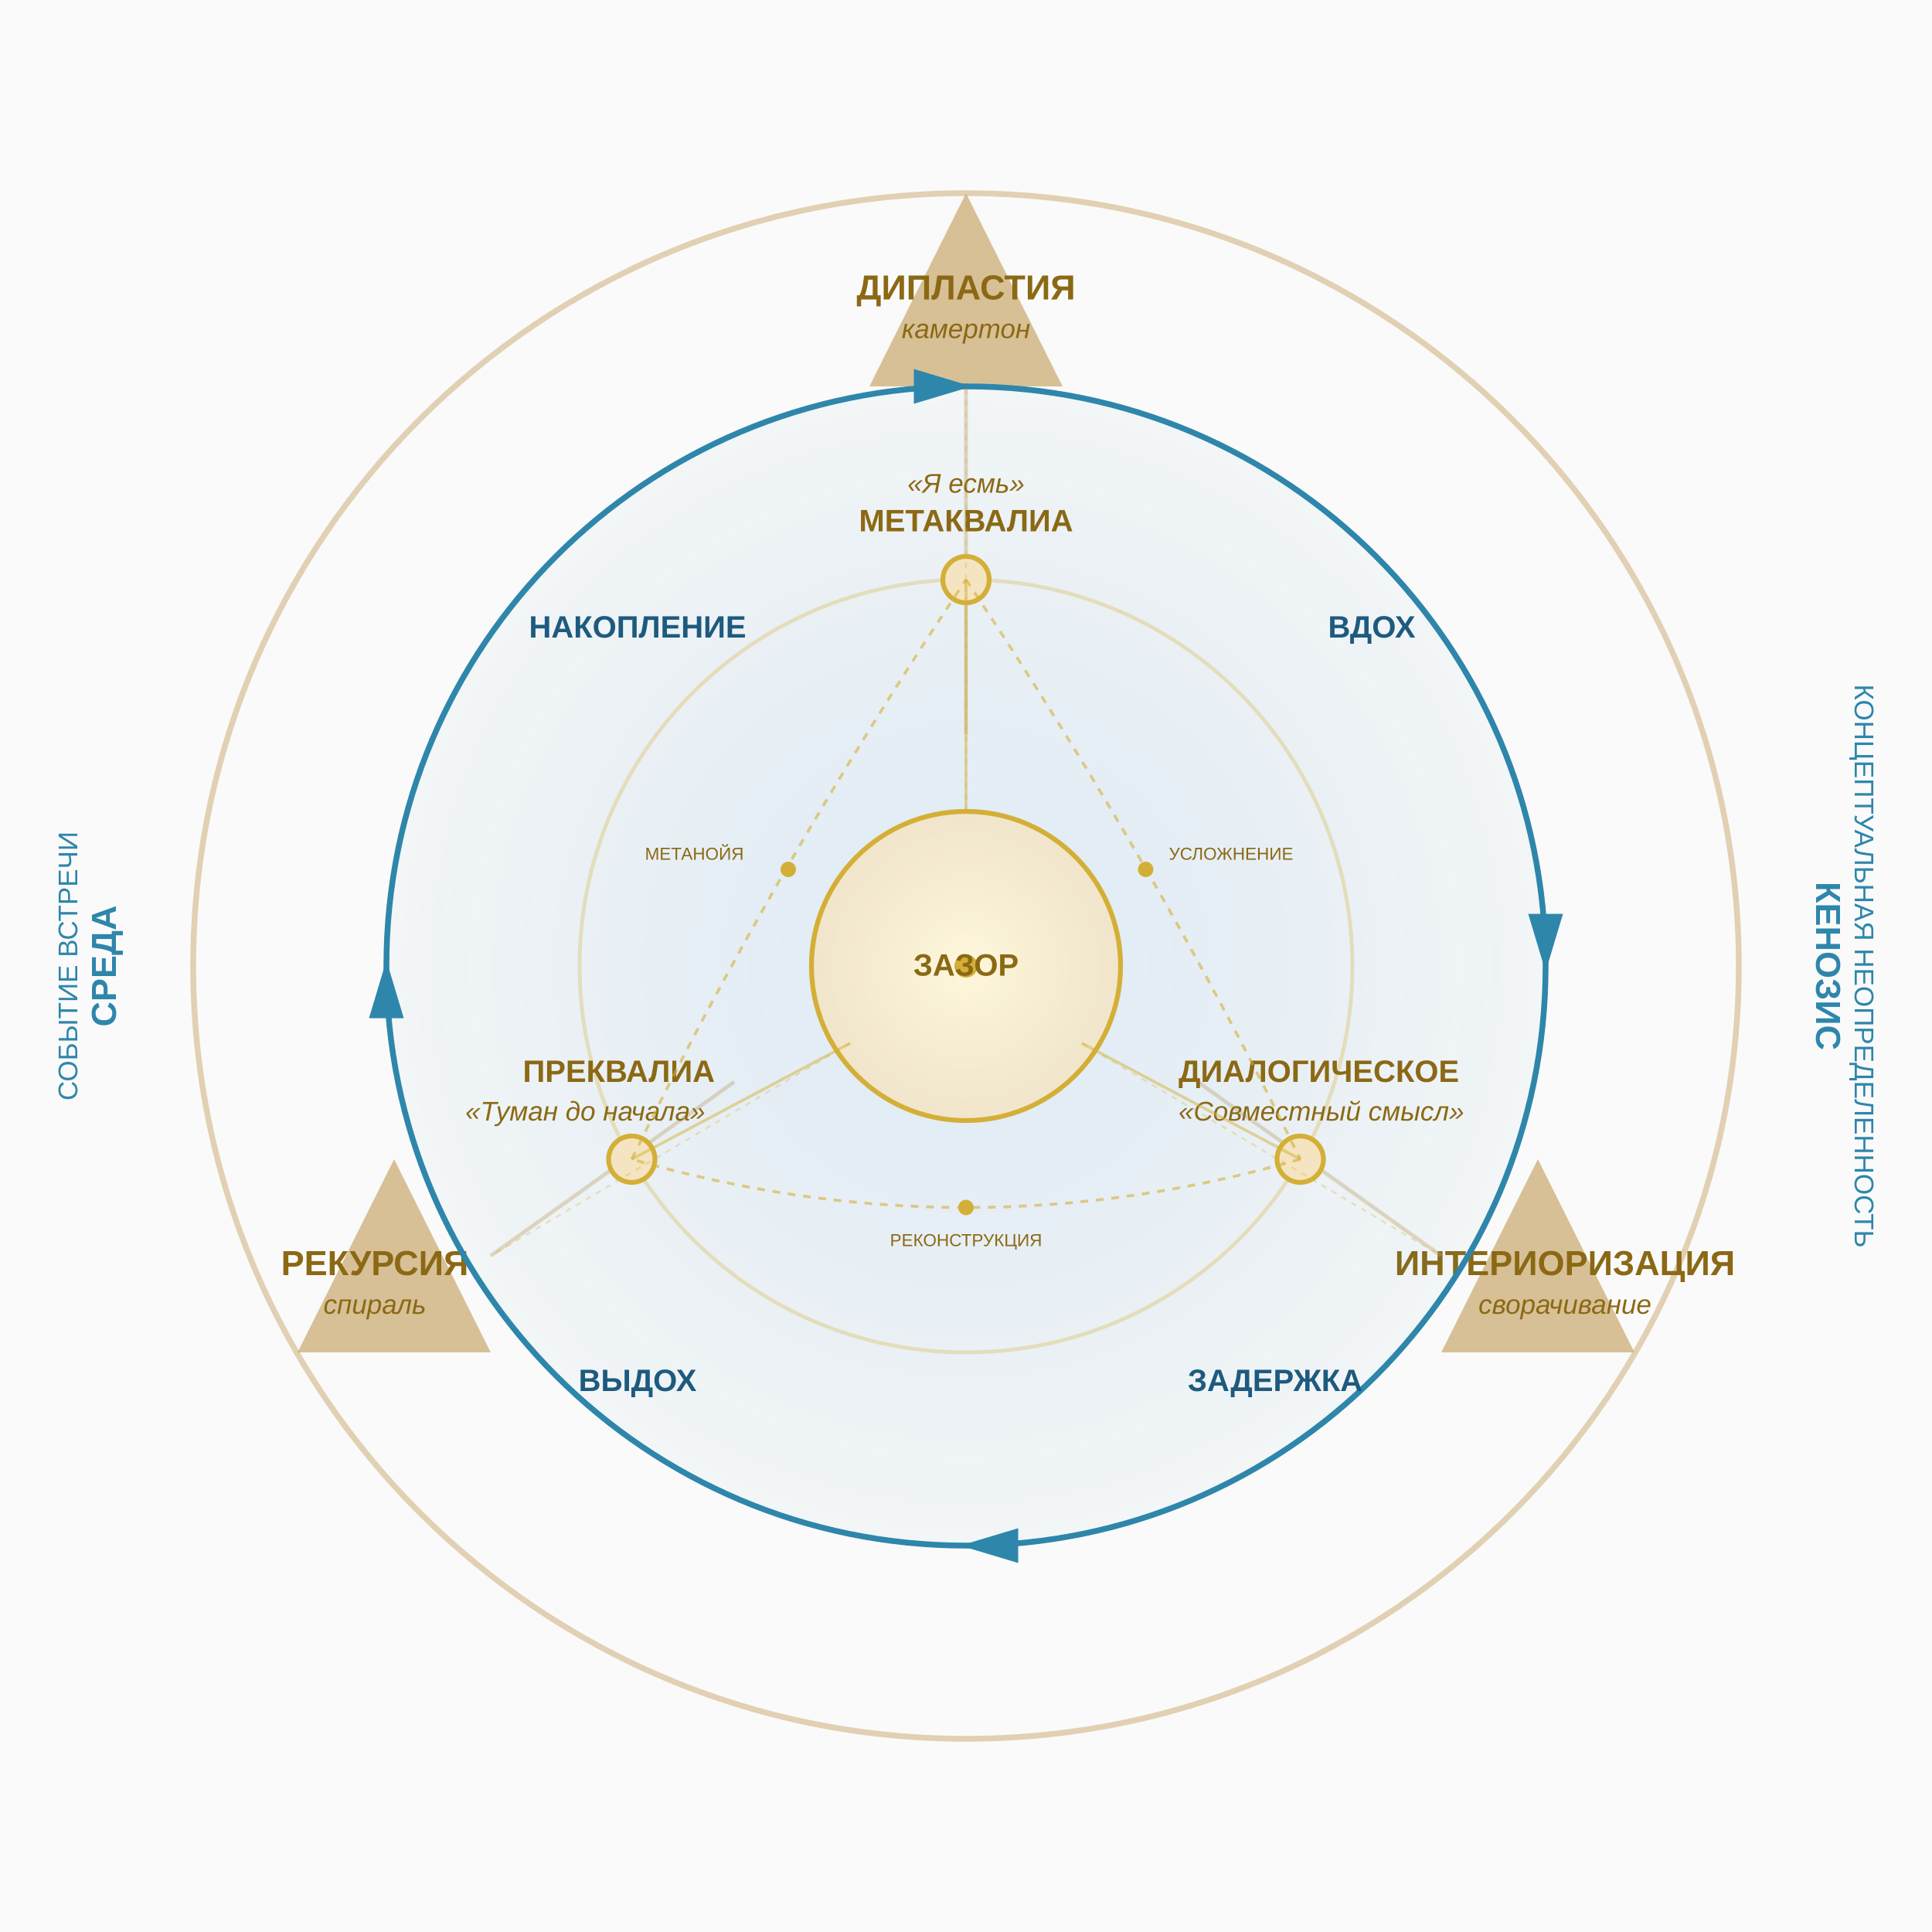
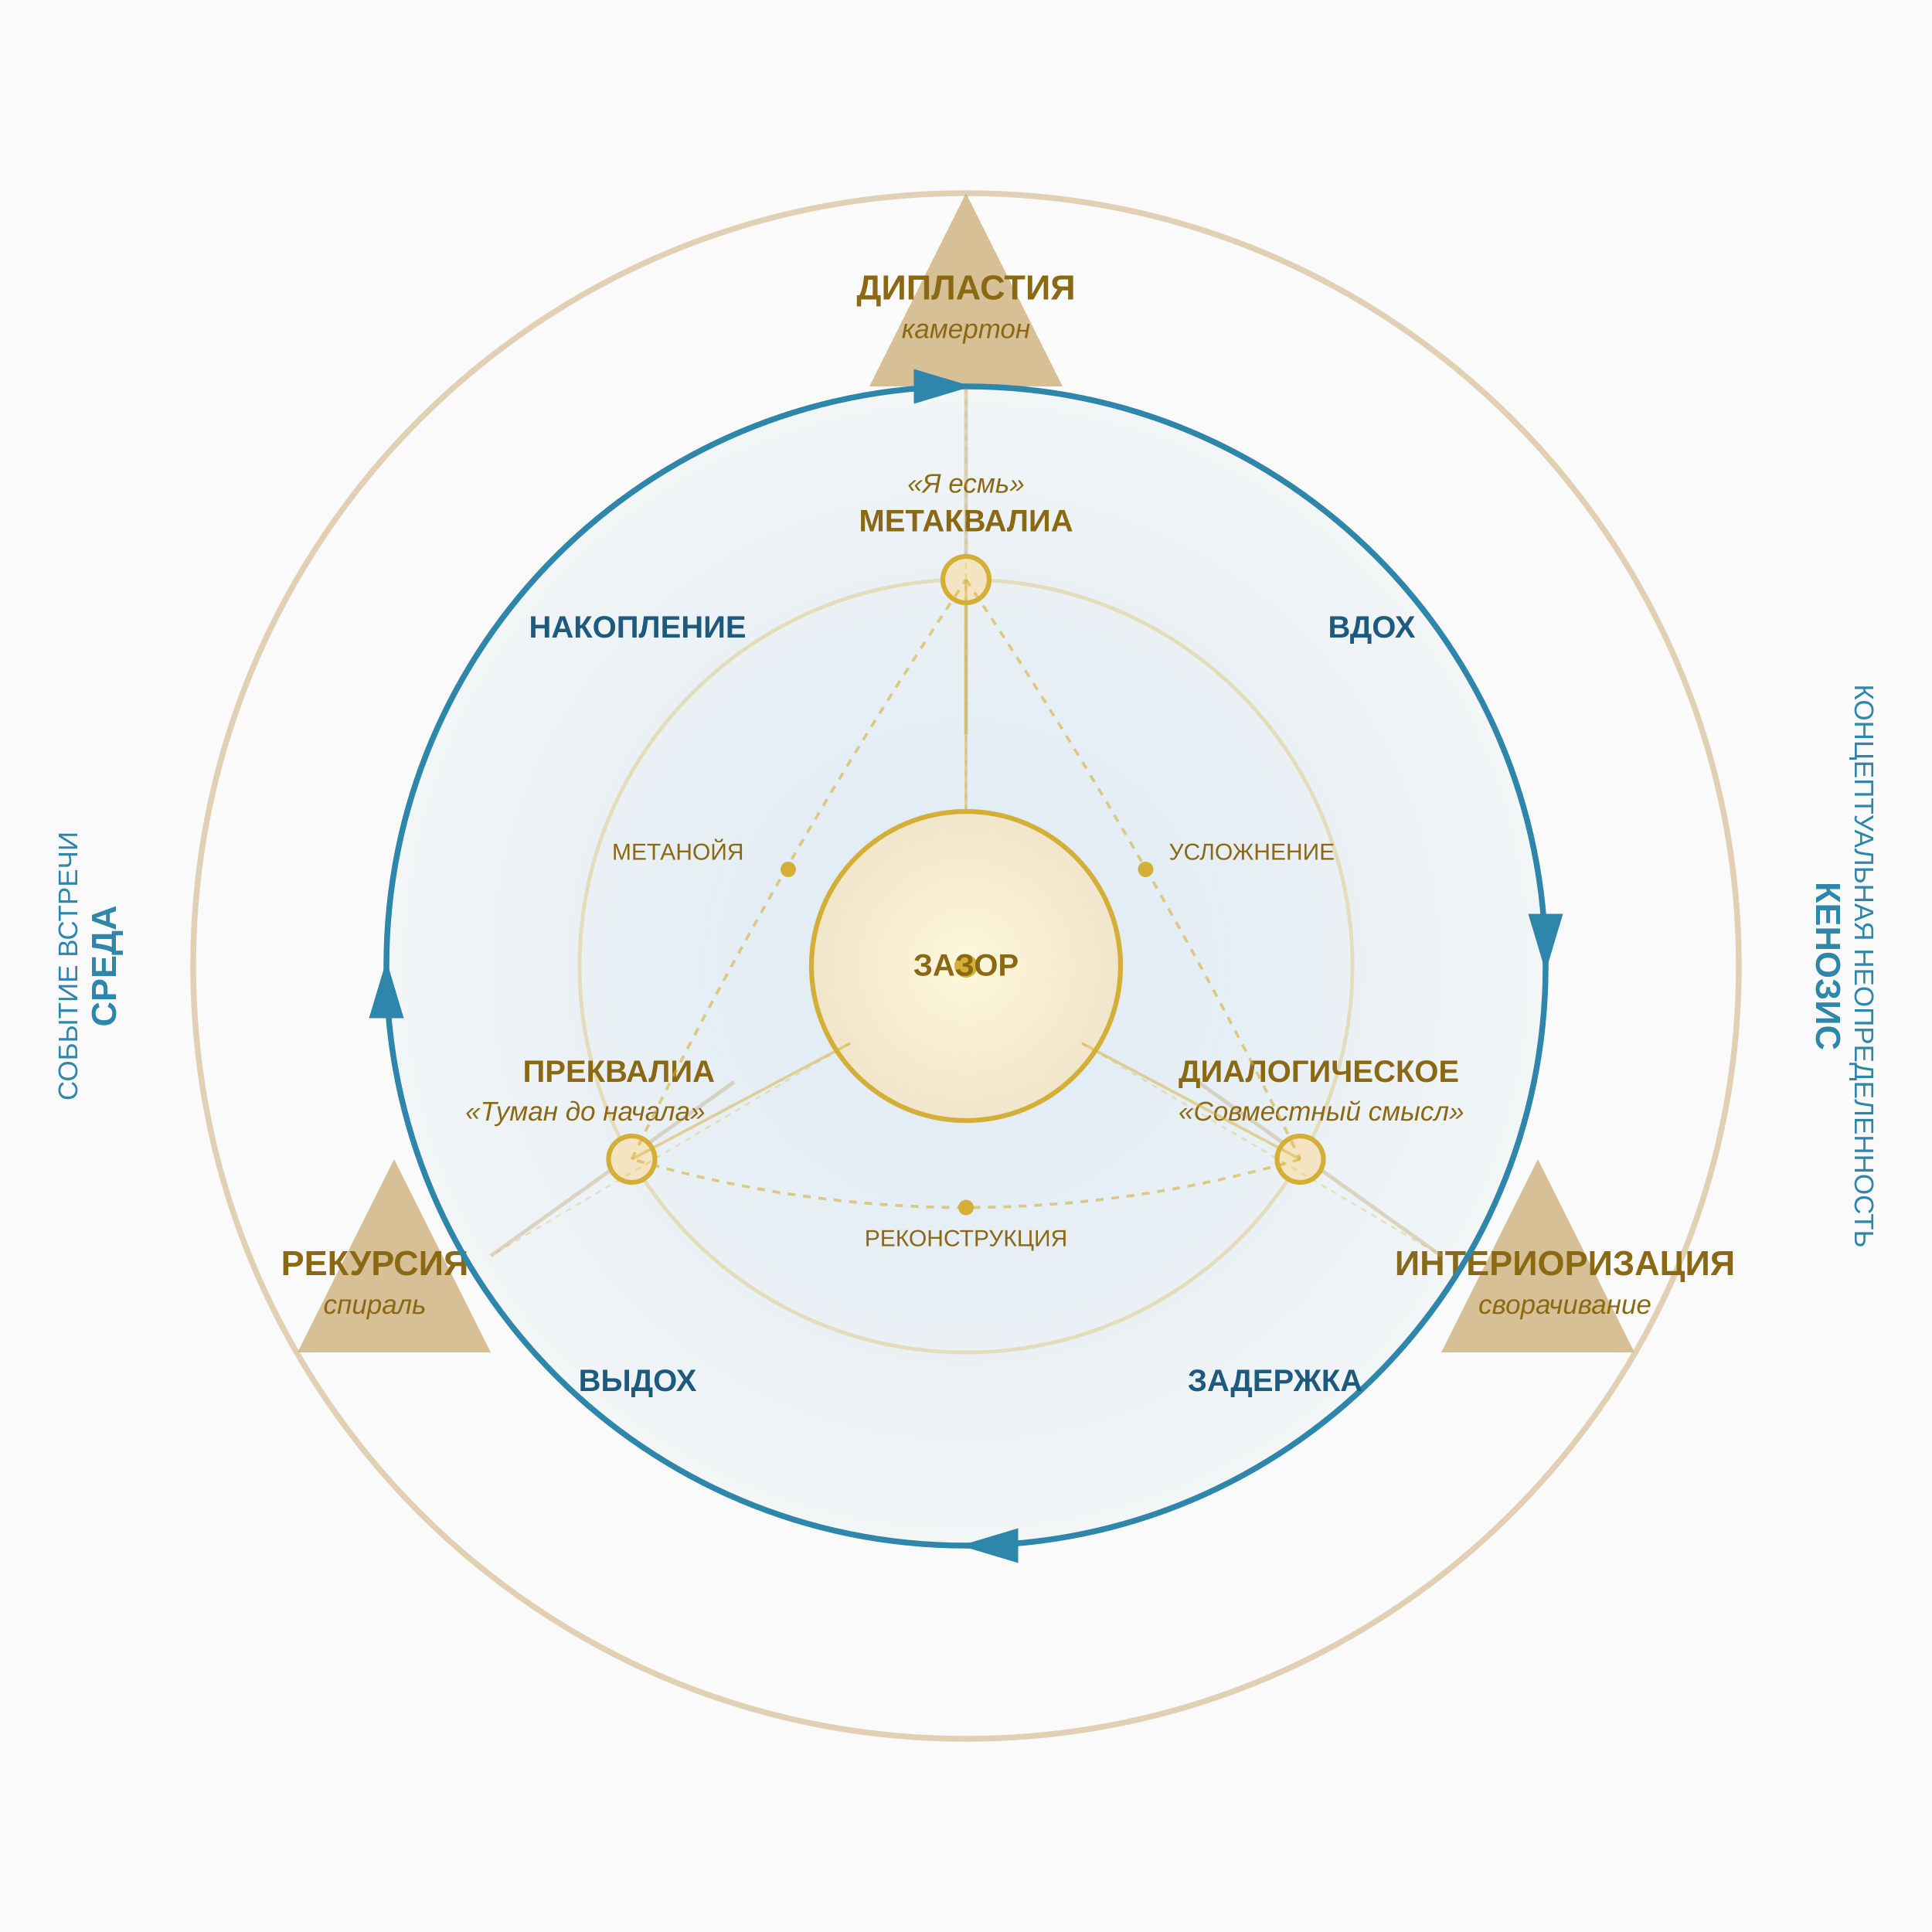
<svg xmlns="http://www.w3.org/2000/svg" viewBox="0 0 1000 1000" width="1000" height="1000">
  <defs>
    <radialGradient id="centerGlow" cx="50%" cy="50%" r="50%">
      <stop offset="0%" style="stop-color:#FFF8DC;stop-opacity:1" />
      <stop offset="100%" style="stop-color:#F4E4C1;stop-opacity:0.8" />
    </radialGradient>
    <radialGradient id="cycleGlow" cx="50%" cy="50%" r="50%">
      <stop offset="0%" style="stop-color:#4A90E2;stop-opacity:0.2" />
      <stop offset="100%" style="stop-color:#2E86AB;stop-opacity:0.05" />
    </radialGradient>
    <marker id="arrowhead" markerWidth="10" markerHeight="10" refX="9" refY="3" orient="auto">
      <polygon points="0 0, 10 3, 0 6" fill="#2E86AB" />
    </marker>
  </defs>
  <rect width="1000" height="1000" fill="#FAFAFA" />
  <circle cx="500" cy="500" r="400" fill="none" stroke="#C8A66B" stroke-width="3" opacity="0.5" />
  <g id="diplostia">
    <path d="M 500 100 L 450 200 L 550 200 Z" fill="#C8A66B" opacity="0.7" />
    <text x="500" y="155" text-anchor="middle" font-family="Arial, sans-serif" font-size="18" font-weight="bold" fill="#8B6914">ДИПЛАСТИЯ</text>
    <text x="500" y="175" text-anchor="middle" font-family="Arial, sans-serif" font-size="14" fill="#8B6914" font-style="italic">камертон</text>
    <line x1="500" y1="200" x2="500" y2="380" stroke="#C8A66B" stroke-width="2" opacity="0.4" />
  </g>
  <g id="interiorization">
    <path d="M 846 700 L 746 700 L 796 600 Z" fill="#C8A66B" opacity="0.7" />
    <text x="810" y="660" text-anchor="middle" font-family="Arial, sans-serif" font-size="18" font-weight="bold" fill="#8B6914">ИНТЕРИОРИЗАЦИЯ</text>
    <text x="810" y="680" text-anchor="middle" font-family="Arial, sans-serif" font-size="14" fill="#8B6914" font-style="italic">сворачивание</text>
    <line x1="746" y1="650" x2="620" y2="560" stroke="#C8A66B" stroke-width="2" opacity="0.4" />
  </g>
  <g id="recursion">
    <path d="M 154 700 L 254 700 L 204 600 Z" fill="#C8A66B" opacity="0.7" />
    <text x="194" y="660" text-anchor="middle" font-family="Arial, sans-serif" font-size="18" font-weight="bold" fill="#8B6914">РЕКУРСИЯ</text>
    <text x="194" y="680" text-anchor="middle" font-family="Arial, sans-serif" font-size="14" fill="#8B6914" font-style="italic">спираль</text>
    <line x1="254" y1="650" x2="380" y2="560" stroke="#C8A66B" stroke-width="2" opacity="0.4" />
  </g>
  <circle cx="500" cy="500" r="300" fill="url(#cycleGlow)" stroke="#2E86AB" stroke-width="2.5" opacity="0.8" />
  <g id="inhale">
    <path d="M 500 200 A 300 300 0 0 1 800 500" fill="none" stroke="#2E86AB" stroke-width="3" marker-end="url(#arrowhead)" />
    <text x="710" y="330" text-anchor="middle" font-family="Arial, sans-serif" font-size="16" font-weight="bold" fill="#1E5A7E">ВДОХ</text>
  </g>
  <g id="delay">
    <path d="M 800 500 A 300 300 0 0 1 500 800" fill="none" stroke="#2E86AB" stroke-width="3" marker-end="url(#arrowhead)" />
    <text x="660" y="720" text-anchor="middle" font-family="Arial, sans-serif" font-size="16" font-weight="bold" fill="#1E5A7E">ЗАДЕРЖКА</text>
  </g>
  <g id="exhale">
    <path d="M 500 800 A 300 300 0 0 1 200 500" fill="none" stroke="#2E86AB" stroke-width="3" marker-end="url(#arrowhead)" />
    <text x="330" y="720" text-anchor="middle" font-family="Arial, sans-serif" font-size="16" font-weight="bold" fill="#1E5A7E">ВЫДОХ</text>
  </g>
  <g id="accumulate">
    <path d="M 200 500 A 300 300 0 0 1 500 200" fill="none" stroke="#2E86AB" stroke-width="3" marker-end="url(#arrowhead)" />
    <text x="330" y="330" text-anchor="middle" font-family="Arial, sans-serif" font-size="16" font-weight="bold" fill="#1E5A7E">НАКОПЛЕНИЕ</text>
  </g>
  <circle cx="500" cy="500" r="200" fill="none" stroke="#D4AF37" stroke-width="2" opacity="0.3" />
  <g id="metaqualia">
    <circle cx="500" cy="300" r="12" fill="#F4E4C1" stroke="#D4AF37" stroke-width="2.5" />
    <text x="500" y="275" text-anchor="middle" font-family="Arial, sans-serif" font-size="16" font-weight="bold" fill="#8B6914">МЕТАКВАЛИА</text>
    <text x="500" y="255" text-anchor="middle" font-family="Arial, sans-serif" font-size="14" fill="#8B6914" font-style="italic">«Я есмь»</text>
  </g>
  <g id="dialogical">
    <circle cx="673" cy="600" r="12" fill="#F4E4C1" stroke="#D4AF37" stroke-width="2.5" />
    <text x="610" y="560" text-anchor="start" font-family="Arial, sans-serif" font-size="16" font-weight="bold" fill="#8B6914">ДИАЛОГИЧЕСКОЕ</text>
    <text x="610" y="580" text-anchor="start" font-family="Arial, sans-serif" font-size="14" fill="#8B6914" font-style="italic">«Совместный смысл»</text>
  </g>
  <g id="prequalia">
    <circle cx="327" cy="600" r="12" fill="#F4E4C1" stroke="#D4AF37" stroke-width="2.5" />
    <text x="370" y="560" text-anchor="end" font-family="Arial, sans-serif" font-size="16" font-weight="bold" fill="#8B6914">ПРЕКВАЛИА</text>
    <text x="365" y="580" text-anchor="end" font-family="Arial, sans-serif" font-size="14" fill="#8B6914" font-style="italic">«Туман до начала»</text>
  </g>
  <path d="M 500 300 Q 600 450 673 600" fill="none" stroke="#D4AF37" stroke-width="1.5" stroke-dasharray="4,4" opacity="0.6" />
  <path d="M 673 600 Q 500 650 327 600" fill="none" stroke="#D4AF37" stroke-width="1.5" stroke-dasharray="4,4" opacity="0.6" />
  <path d="M 327 600 Q 400 450 500 300" fill="none" stroke="#D4AF37" stroke-width="1.5" stroke-dasharray="4,4" opacity="0.6" />
  <circle cx="593" cy="450" r="4" fill="#D4AF37" />
-   <text x="605" y="445" font-family="Arial, sans-serif" font-size="9" fill="#8B6914">УСЛОЖНЕНИЕ</text>
+   <text x="605" y="445" font-family="Arial, sans-serif" font-size="12" fill="#8B6914">УСЛОЖНЕНИЕ</text>
  <circle cx="500" cy="625" r="4" fill="#D4AF37" />
-   <text x="500" y="645" text-anchor="middle" font-family="Arial, sans-serif" font-size="9" fill="#8B6914">РЕКОНСТРУКЦИЯ</text>
+   <text x="500" y="645" text-anchor="middle" font-family="Arial, sans-serif" font-size="12" fill="#8B6914">РЕКОНСТРУКЦИЯ</text>
  <circle cx="408" cy="450" r="4" fill="#D4AF37" />
-   <text x="385" y="445" text-anchor="end" font-family="Arial, sans-serif" font-size="9" fill="#8B6914">МЕТАНОЙЯ</text>
+   <text x="385" y="445" text-anchor="end" font-family="Arial, sans-serif" font-size="12" fill="#8B6914">МЕТАНОЙЯ</text>
  <circle cx="500" cy="500" r="80" fill="url(#centerGlow)" stroke="#D4AF37" stroke-width="2.5" />
  <circle cx="500" cy="500" r="6" fill="#D4AF37" />
  <text x="500" y="505" text-anchor="middle" font-family="Arial, sans-serif" font-size="16" font-weight="bold" fill="#8B6914">ЗАЗОР</text>
  <line x1="500" y1="420" x2="500" y2="200" stroke="#D4AF37" stroke-width="1" opacity="0.3" stroke-dasharray="3,3" />
  <line x1="560" y1="540" x2="746" y2="650" stroke="#D4AF37" stroke-width="1" opacity="0.3" stroke-dasharray="3,3" />
  <line x1="440" y1="540" x2="254" y2="650" stroke="#D4AF37" stroke-width="1" opacity="0.3" stroke-dasharray="3,3" />
  <line x1="500" y1="420" x2="500" y2="300" stroke="#D4AF37" stroke-width="1.5" opacity="0.5" />
  <line x1="560" y1="540" x2="673" y2="600" stroke="#D4AF37" stroke-width="1.5" opacity="0.5" />
  <line x1="440" y1="540" x2="327" y2="600" stroke="#D4AF37" stroke-width="1.5" opacity="0.5" />
  <text x="940" y="500" text-anchor="middle" font-family="Arial, sans-serif" font-size="18" font-weight="bold" fill="#2E86AB" transform="rotate(90 940 500)">КЕНОЗИС</text>
  <text x="960" y="500" text-anchor="middle" font-family="Arial, sans-serif" font-size="14" fill="#2E86AB" font-style="bold" transform="rotate(90 960 500)">КОНЦЕПТУАЛЬНАЯ НЕОПРЕДЕЛЕННОСТЬ</text>
  <text x="60" y="500" text-anchor="middle" font-family="Arial, sans-serif" font-size="18" font-weight="bold" fill="#2E86AB" transform="rotate(-90 60 500)">СРЕДА</text>
  <text x="40" y="500" text-anchor="middle" font-family="Arial, sans-serif" font-size="14" fill="#2E86AB" font-style="bold" transform="rotate(-90 40 500)">СОБЫТИЕ ВСТРЕЧИ</text>
</svg>
